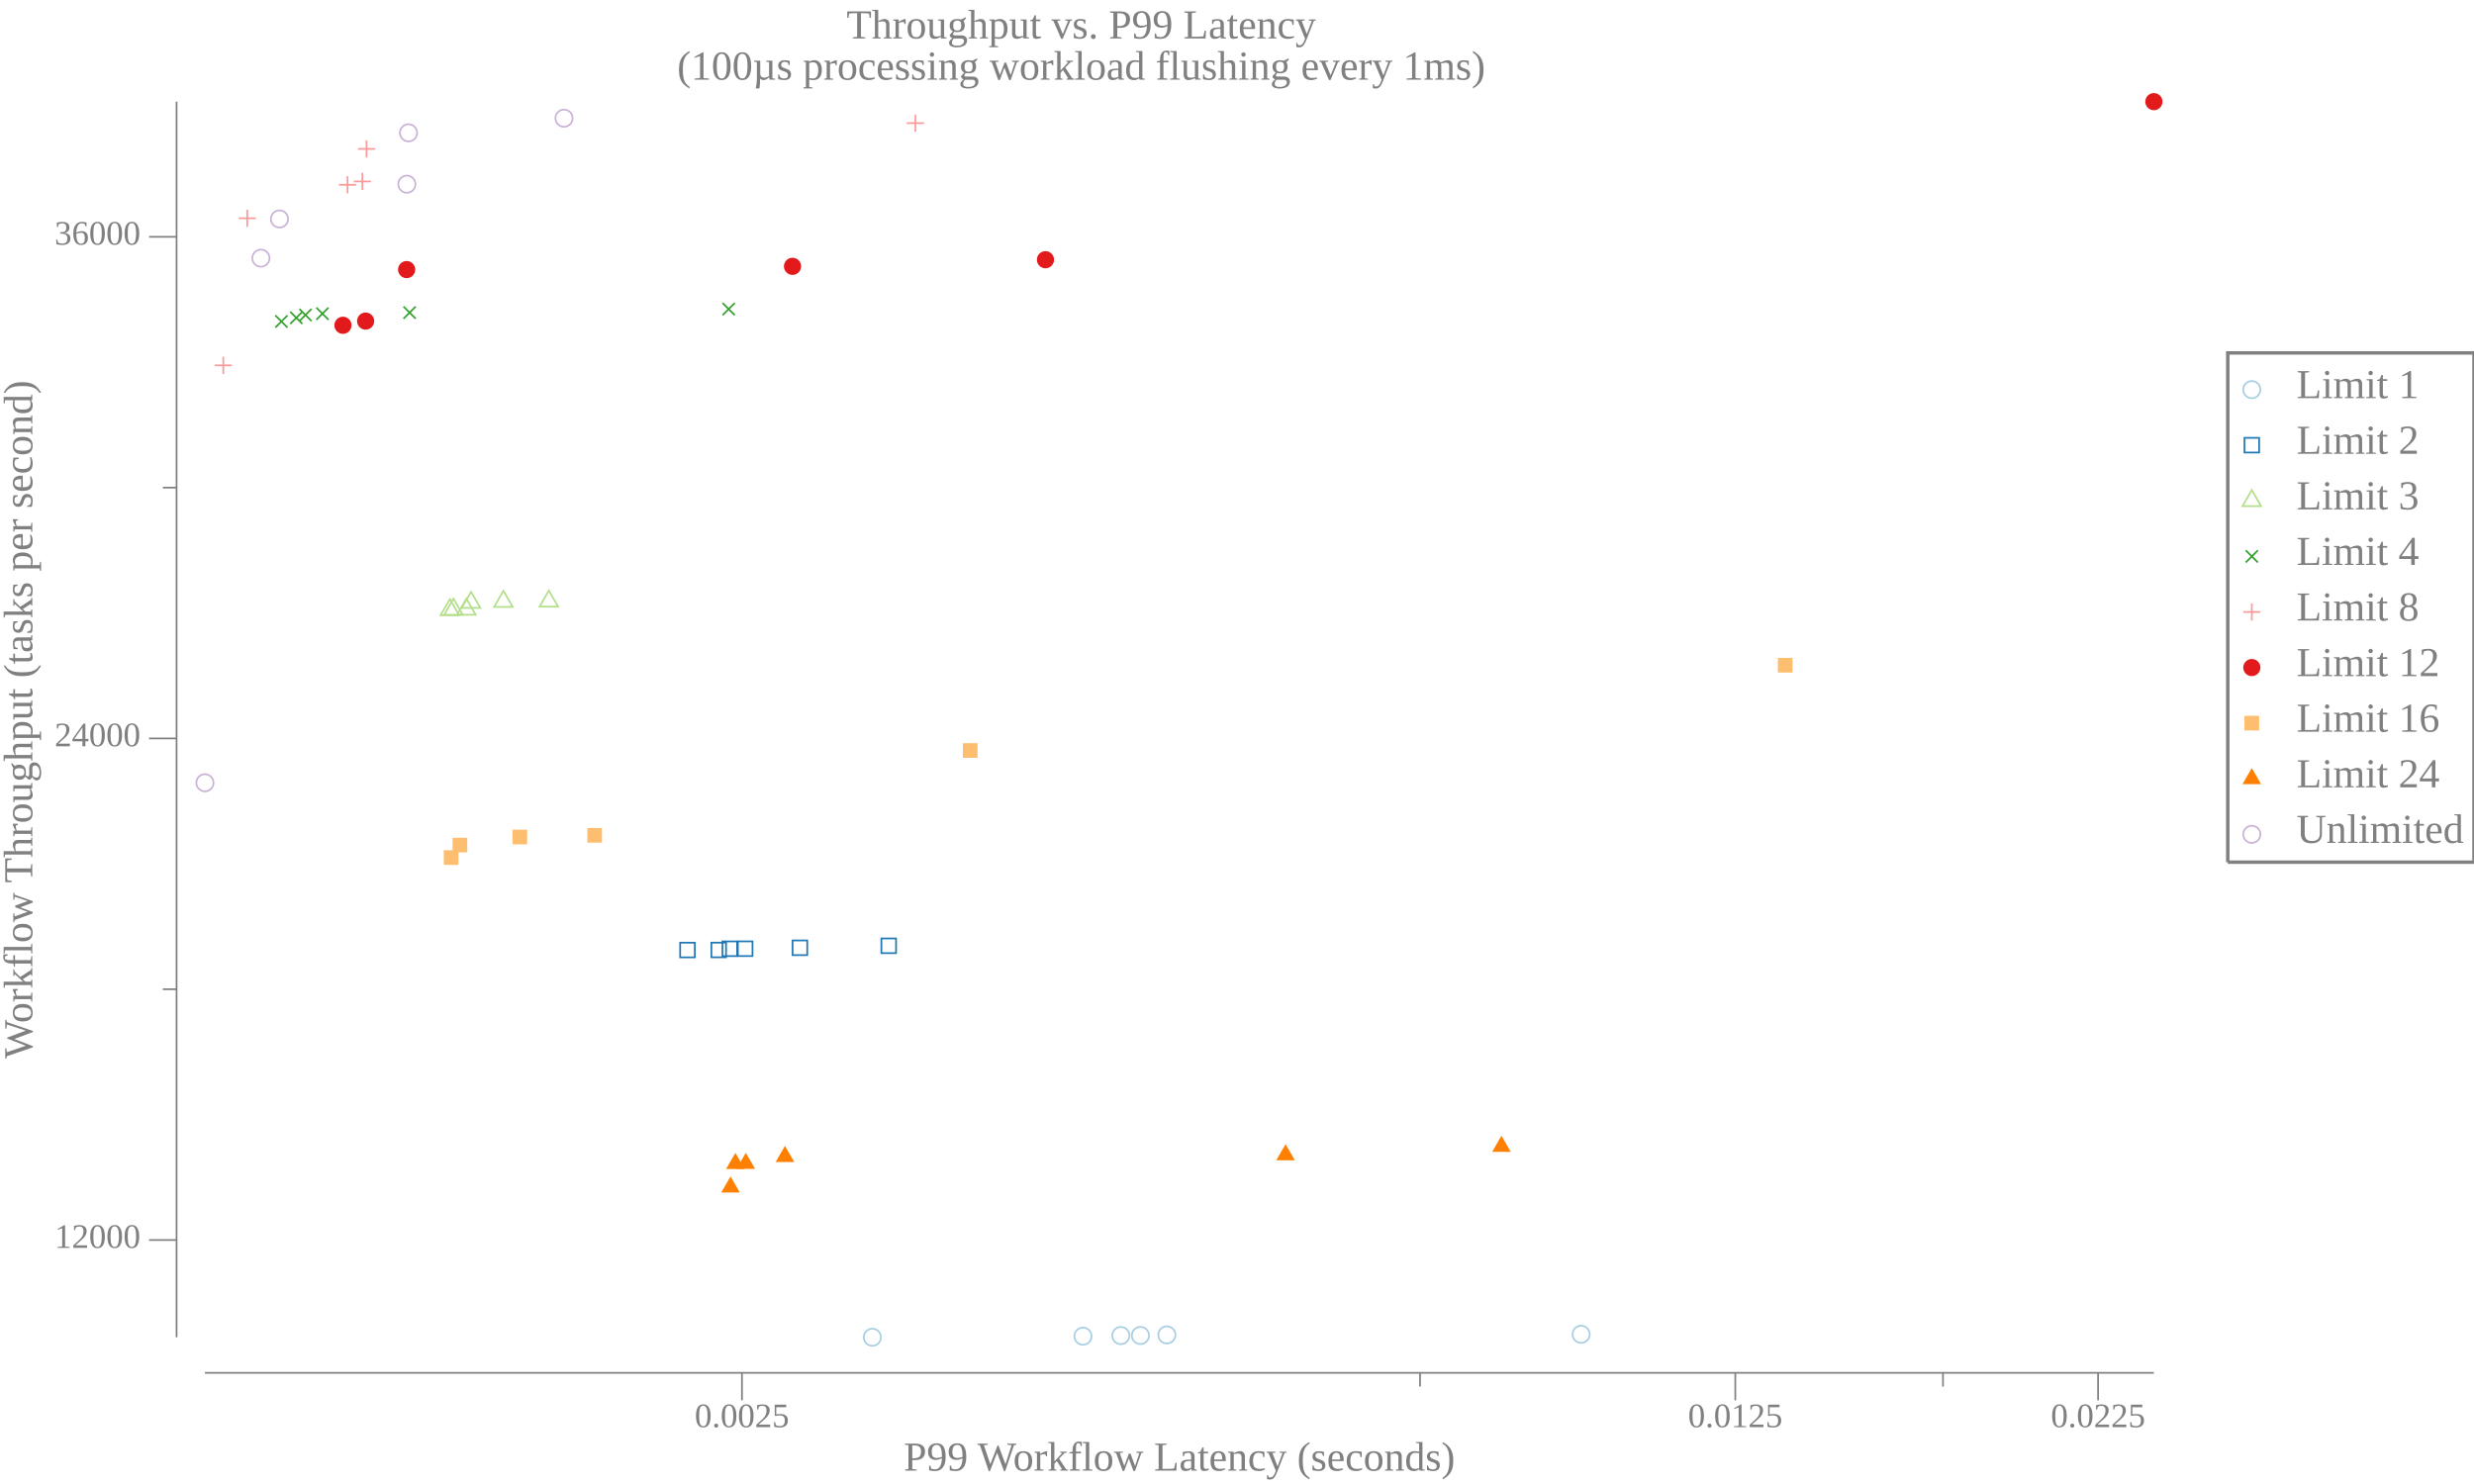
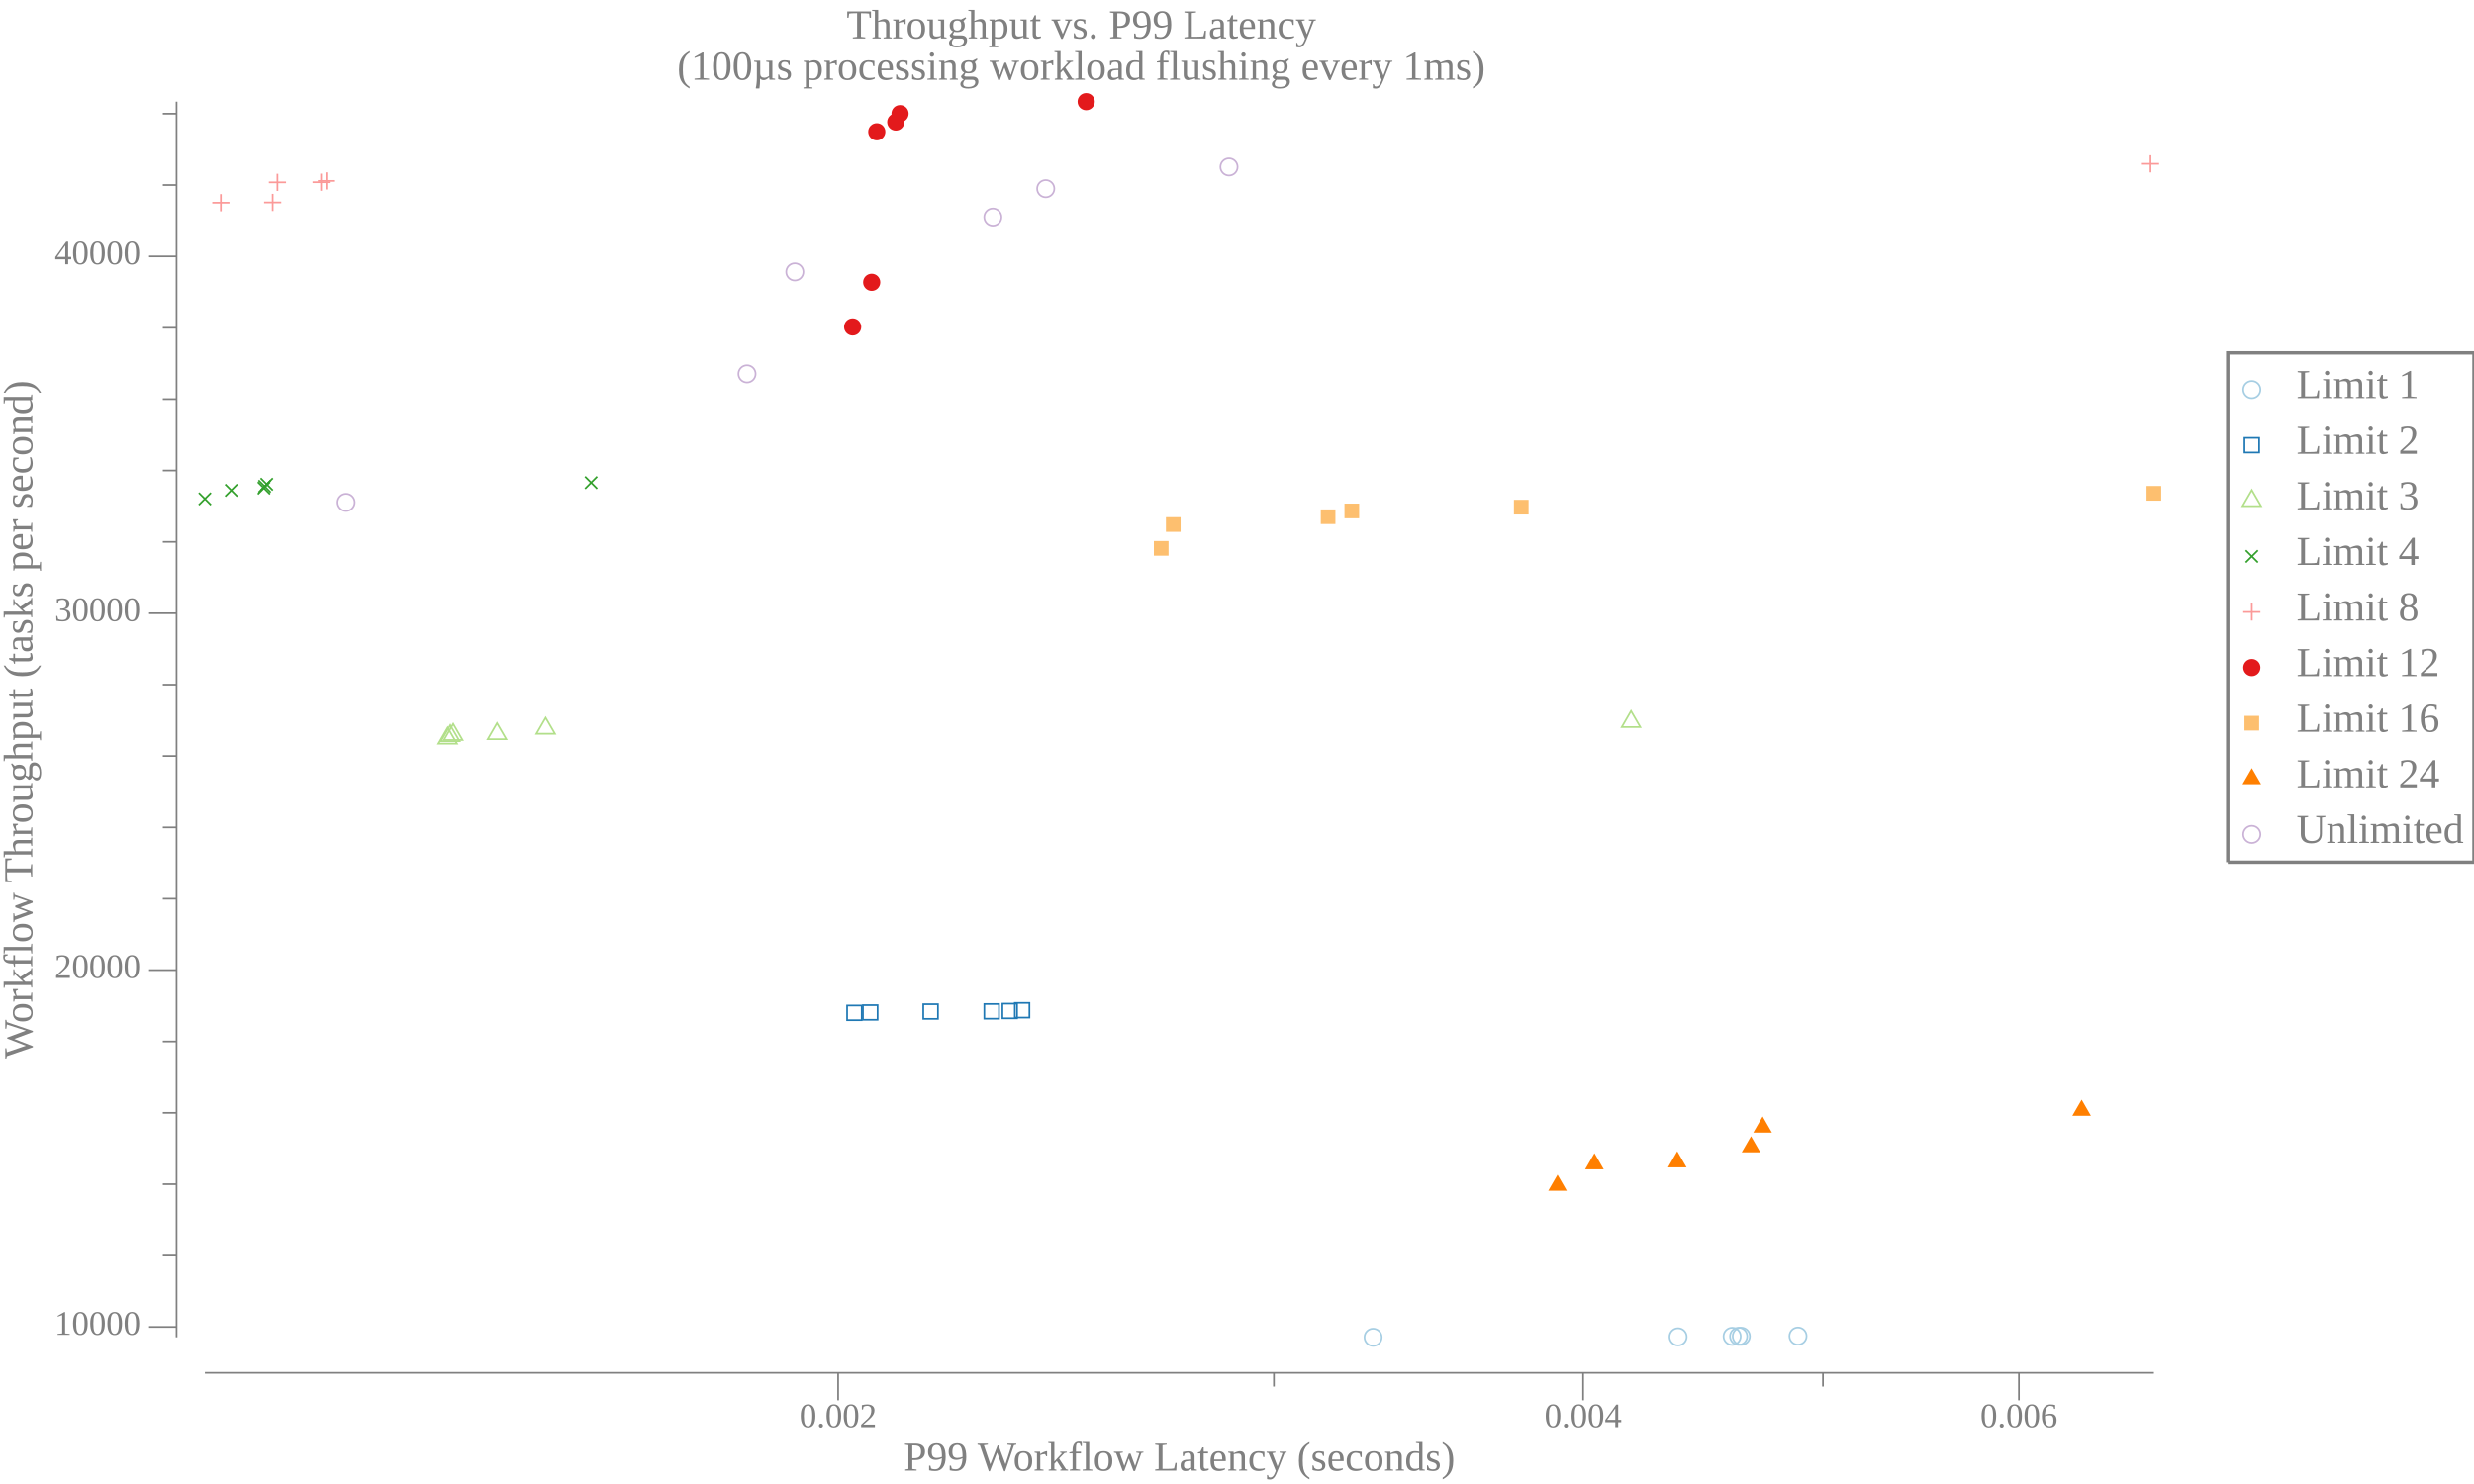
<svg xmlns="http://www.w3.org/2000/svg" width="720pt" height="432pt" viewBox="0 0 720 432">
  <g transform="scale(1, -1) translate(0, -432)">
    <path d="M657.84,318.58A2.5,2.5 0 1 1 652.84,318.58A2.5,2.5 0 1 1 657.84,318.58Z" style="fill:none;stroke:#A6CEE3;stroke-width:0.5" />
    <text x="668.34" y="-316.1" transform="scale(1, -1)" style="font-family:Liberation Serif;font-variant:normal;font-weight:normal;font-style:normal;font-size:12px;fill:#808080">Limit 1</text>
    <path d="M653.2,300.27L657.47,300.27L657.47,304.54L653.2,304.54Z" style="fill:none;stroke:#1F78B4;stroke-width:0.5" />
    <text x="668.34" y="-299.91" transform="scale(1, -1)" style="font-family:Liberation Serif;font-variant:normal;font-weight:normal;font-style:normal;font-size:12px;fill:#808080">Limit 2</text>
    <path d="M655.34,289.34L652.63,284.66L658.04,284.66Z" style="fill:none;stroke:#B2DF8A;stroke-width:0.5" />
    <text x="668.34" y="-283.73" transform="scale(1, -1)" style="font-family:Liberation Serif;font-variant:normal;font-weight:normal;font-style:normal;font-size:12px;fill:#808080">Limit 3</text>
    <path d="M653.57,268.27L657.11,271.8" style="fill:none;stroke:#33A02C;stroke-width:0.5" />
    <path d="M653.57,271.8L657.11,268.27" style="fill:none;stroke:#33A02C;stroke-width:0.5" />
    <text x="668.34" y="-267.55" transform="scale(1, -1)" style="font-family:Liberation Serif;font-variant:normal;font-weight:normal;font-style:normal;font-size:12px;fill:#808080">Limit 4</text>
    <path d="M655.34,256.35L655.34,251.35" style="fill:none;stroke:#FB9A99;stroke-width:0.5" />
    <path d="M652.84,253.85L657.84,253.85" style="fill:none;stroke:#FB9A99;stroke-width:0.5" />
    <text x="668.34" y="-251.36" transform="scale(1, -1)" style="font-family:Liberation Serif;font-variant:normal;font-weight:normal;font-style:normal;font-size:12px;fill:#808080">Limit 8</text>
    <path d="M657.84,237.67A2.5,2.5 0 1 1 652.84,237.67A2.5,2.5 0 1 1 657.84,237.67Z" style="fill:#E31A1C" />
    <text x="668.34" y="-235.18" transform="scale(1, -1)" style="font-family:Liberation Serif;font-variant:normal;font-weight:normal;font-style:normal;font-size:12px;fill:#808080">Limit 12</text>
    <path d="M653.2,219.35L657.47,219.35L657.47,223.62L653.2,223.62Z" style="fill:#FDBF6F" />
    <text x="668.34" y="-219" transform="scale(1, -1)" style="font-family:Liberation Serif;font-variant:normal;font-weight:normal;font-style:normal;font-size:12px;fill:#808080">Limit 16</text>
    <path d="M655.34,208.42L652.63,203.74L658.04,203.74Z" style="fill:#FF7F00" />
    <text x="668.34" y="-202.81" transform="scale(1, -1)" style="font-family:Liberation Serif;font-variant:normal;font-weight:normal;font-style:normal;font-size:12px;fill:#808080">Limit 24</text>
    <path d="M657.84,189.12A2.5,2.5 0 1 1 652.84,189.12A2.5,2.5 0 1 1 657.84,189.12Z" style="fill:none;stroke:#CAB2D6;stroke-width:0.5" />
    <text x="668.34" y="-186.63" transform="scale(1, -1)" style="font-family:Liberation Serif;font-variant:normal;font-weight:normal;font-style:normal;font-size:12px;fill:#808080">Unlimited</text>
    <path d="M648.34,181.02L648.34,329.27L720,329.27L720,181.02L648.34,181.02" style="fill:none;stroke:#808080" />
    <path d="M0,0L629.34,0L629.34,432L0,432Z" style="fill:#-8000000000000000-8000000000000000-8000000000000000;fill-opacity:0" />
    <text x="246.35" y="-420.81" transform="scale(1, -1)" style="font-family:Liberation Serif;font-variant:normal;font-weight:normal;font-style:normal;font-size:12px;fill:#808080">Throughput vs. P99 Latency</text>
    <text x="197.07" y="-408.81" transform="scale(1, -1)" style="font-family:Liberation Serif;font-variant:normal;font-weight:normal;font-style:normal;font-size:12px;fill:#808080">(100µs processing workload flushing every 1ms)</text>
    <text x="263.02" y="-3.902" transform="scale(1, -1)" style="font-family:Liberation Serif;font-variant:normal;font-weight:normal;font-style:normal;font-size:12px;fill:#808080">P99 Workflow Latency (seconds)</text>
-     <text x="202.18" y="-16.541" transform="scale(1, -1)" style="font-family:Liberation Serif;font-variant:normal;font-weight:normal;font-style:normal;font-size:10px;fill:#808080">0.0025</text>
-     <text x="491.27" y="-16.541" transform="scale(1, -1)" style="font-family:Liberation Serif;font-variant:normal;font-weight:normal;font-style:normal;font-size:10px;fill:#808080">0.0125</text>
-     <text x="596.85" y="-16.541" transform="scale(1, -1)" style="font-family:Liberation Serif;font-variant:normal;font-weight:normal;font-style:normal;font-size:10px;fill:#808080">0.0225</text>
-     <path d="M215.93,24.363L215.93,32.363" style="fill:none;stroke:#808080;stroke-width:0.5" />
-     <path d="M505.02,24.363L505.02,32.363" style="fill:none;stroke:#808080;stroke-width:0.5" />
-     <path d="M610.6,24.363L610.6,32.363" style="fill:none;stroke:#808080;stroke-width:0.5" />
-     <path d="M413.27,28.363L413.27,32.363" style="fill:none;stroke:#808080;stroke-width:0.5" />
-     <path d="M565.46,28.363L565.46,32.363" style="fill:none;stroke:#808080;stroke-width:0.5" />
+     <text x="232.67" y="-16.541" transform="scale(1, -1)" style="font-family:Liberation Serif;font-variant:normal;font-weight:normal;font-style:normal;font-size:10px;fill:#808080">0.002</text>
+     <text x="449.48" y="-16.541" transform="scale(1, -1)" style="font-family:Liberation Serif;font-variant:normal;font-weight:normal;font-style:normal;font-size:10px;fill:#808080">0.004</text>
+     <text x="576.31" y="-16.541" transform="scale(1, -1)" style="font-family:Liberation Serif;font-variant:normal;font-weight:normal;font-style:normal;font-size:10px;fill:#808080">0.006</text>
+     <path d="M243.92,24.363L243.92,32.363" style="fill:none;stroke:#808080;stroke-width:0.5" />
+     <path d="M460.73,24.363L460.73,32.363" style="fill:none;stroke:#808080;stroke-width:0.5" />
+     <path d="M587.56,24.363L587.56,32.363" style="fill:none;stroke:#808080;stroke-width:0.5" />
+     <path d="M370.75,28.363L370.75,32.363" style="fill:none;stroke:#808080;stroke-width:0.5" />
+     <path d="M530.53,28.363L530.53,32.363" style="fill:none;stroke:#808080;stroke-width:0.5" />
    <path d="M59.635,32.363L626.84,32.363" style="fill:none;stroke:#808080;stroke-width:0.5" />
    <g transform="rotate(90)">
      <text x="123.84" y="9.387" transform="scale(1, -1)" style="font-family:Liberation Serif;font-variant:normal;font-weight:normal;font-style:normal;font-size:12px;fill:#808080">Workflow Throughput (tasks per second)</text>
    </g>
-     <text x="15.885" y="-68.739" transform="scale(1, -1)" style="font-family:Liberation Serif;font-variant:normal;font-weight:normal;font-style:normal;font-size:10px;fill:#808080">12000</text>
-     <text x="15.885" y="-214.76" transform="scale(1, -1)" style="font-family:Liberation Serif;font-variant:normal;font-weight:normal;font-style:normal;font-size:10px;fill:#808080">24000</text>
-     <text x="15.885" y="-360.78" transform="scale(1, -1)" style="font-family:Liberation Serif;font-variant:normal;font-weight:normal;font-style:normal;font-size:10px;fill:#808080">36000</text>
-     <path d="M43.385,71.024L51.385,71.024" style="fill:none;stroke:#808080;stroke-width:0.5" />
-     <path d="M43.385,217.04L51.385,217.04" style="fill:none;stroke:#808080;stroke-width:0.5" />
-     <path d="M43.385,363.06L51.385,363.06" style="fill:none;stroke:#808080;stroke-width:0.5" />
-     <path d="M47.385,144.03L51.385,144.03" style="fill:none;stroke:#808080;stroke-width:0.5" />
-     <path d="M47.385,290.05L51.385,290.05" style="fill:none;stroke:#808080;stroke-width:0.5" />
+     <text x="15.885" y="-43.436" transform="scale(1, -1)" style="font-family:Liberation Serif;font-variant:normal;font-weight:normal;font-style:normal;font-size:10px;fill:#808080">10000</text>
+     <text x="15.885" y="-147.32" transform="scale(1, -1)" style="font-family:Liberation Serif;font-variant:normal;font-weight:normal;font-style:normal;font-size:10px;fill:#808080">20000</text>
+     <text x="15.885" y="-251.2" transform="scale(1, -1)" style="font-family:Liberation Serif;font-variant:normal;font-weight:normal;font-style:normal;font-size:10px;fill:#808080">30000</text>
+     <text x="15.885" y="-355.07" transform="scale(1, -1)" style="font-family:Liberation Serif;font-variant:normal;font-weight:normal;font-style:normal;font-size:10px;fill:#808080">40000</text>
+     <path d="M43.385,45.721L51.385,45.721" style="fill:none;stroke:#808080;stroke-width:0.5" />
+     <path d="M43.385,149.6L51.385,149.6" style="fill:none;stroke:#808080;stroke-width:0.5" />
+     <path d="M43.385,253.48L51.385,253.48" style="fill:none;stroke:#808080;stroke-width:0.5" />
+     <path d="M43.385,357.36L51.385,357.36" style="fill:none;stroke:#808080;stroke-width:0.5" />
+     <path d="M47.385,66.497L51.385,66.497" style="fill:none;stroke:#808080;stroke-width:0.5" />
+     <path d="M47.385,87.273L51.385,87.273" style="fill:none;stroke:#808080;stroke-width:0.5" />
+     <path d="M47.385,108.05L51.385,108.05" style="fill:none;stroke:#808080;stroke-width:0.5" />
+     <path d="M47.385,128.82L51.385,128.82" style="fill:none;stroke:#808080;stroke-width:0.5" />
+     <path d="M47.385,170.38L51.385,170.38" style="fill:none;stroke:#808080;stroke-width:0.5" />
+     <path d="M47.385,191.15L51.385,191.15" style="fill:none;stroke:#808080;stroke-width:0.5" />
+     <path d="M47.385,211.93L51.385,211.93" style="fill:none;stroke:#808080;stroke-width:0.5" />
+     <path d="M47.385,232.7L51.385,232.7" style="fill:none;stroke:#808080;stroke-width:0.5" />
+     <path d="M47.385,274.26L51.385,274.26" style="fill:none;stroke:#808080;stroke-width:0.5" />
+     <path d="M47.385,295.03L51.385,295.03" style="fill:none;stroke:#808080;stroke-width:0.5" />
+     <path d="M47.385,315.81L51.385,315.81" style="fill:none;stroke:#808080;stroke-width:0.5" />
+     <path d="M47.385,336.58L51.385,336.58" style="fill:none;stroke:#808080;stroke-width:0.5" />
+     <path d="M47.385,378.14L51.385,378.14" style="fill:none;stroke:#808080;stroke-width:0.5" />
+     <path d="M47.385,398.91L51.385,398.91" style="fill:none;stroke:#808080;stroke-width:0.5" />
    <path d="M51.385,42.709L51.385,402.41" style="fill:none;stroke:#808080;stroke-width:0.5" />
-     <path d="M256.38,42.709A2.5,2.5 0 1 1 251.38,42.709A2.5,2.5 0 1 1 256.38,42.709Z" style="fill:none;stroke:#A6CEE3;stroke-width:0.5" />
-     <path d="M317.68,43.025A2.5,2.5 0 1 1 312.68,43.025A2.5,2.5 0 1 1 317.68,43.025Z" style="fill:none;stroke:#A6CEE3;stroke-width:0.5" />
-     <path d="M328.69,43.208A2.5,2.5 0 1 1 323.69,43.208A2.5,2.5 0 1 1 328.69,43.208Z" style="fill:none;stroke:#A6CEE3;stroke-width:0.5" />
-     <path d="M334.39,43.232A2.5,2.5 0 1 1 329.39,43.232A2.5,2.5 0 1 1 334.39,43.232Z" style="fill:none;stroke:#A6CEE3;stroke-width:0.5" />
-     <path d="M342.09,43.403A2.5,2.5 0 1 1 337.09,43.403A2.5,2.5 0 1 1 342.09,43.403Z" style="fill:none;stroke:#A6CEE3;stroke-width:0.5" />
-     <path d="M462.65,43.573A2.5,2.5 0 1 1 457.65,43.573A2.5,2.5 0 1 1 462.65,43.573Z" style="fill:none;stroke:#A6CEE3;stroke-width:0.5" />
-     <path d="M197.94,153.31L202.21,153.31L202.21,157.58L197.94,157.58Z" style="fill:none;stroke:#1F78B4;stroke-width:0.5" />
-     <path d="M207.03,153.33L211.3,153.33L211.3,157.59L207.03,157.59Z" style="fill:none;stroke:#1F78B4;stroke-width:0.5" />
-     <path d="M210.25,153.68L214.52,153.68L214.52,157.95L210.25,157.95Z" style="fill:none;stroke:#1F78B4;stroke-width:0.5" />
-     <path d="M214.74,153.69L219,153.69L219,157.96L214.74,157.96Z" style="fill:none;stroke:#1F78B4;stroke-width:0.5" />
-     <path d="M230.66,153.96L234.93,153.96L234.93,158.23L230.66,158.23Z" style="fill:none;stroke:#1F78B4;stroke-width:0.5" />
-     <path d="M256.51,154.54L260.78,154.54L260.78,158.81L256.51,158.81Z" style="fill:none;stroke:#1F78B4;stroke-width:0.5" />
-     <path d="M130.93,257.58L128.22,252.9L133.63,252.9Z" style="fill:none;stroke:#B2DF8A;stroke-width:0.5" />
-     <path d="M131.97,257.72L129.27,253.03L134.68,253.03Z" style="fill:none;stroke:#B2DF8A;stroke-width:0.5" />
-     <path d="M135.74,257.73L133.03,253.04L138.44,253.04Z" style="fill:none;stroke:#B2DF8A;stroke-width:0.5" />
-     <path d="M137.08,259.71L134.38,255.03L139.79,255.03Z" style="fill:none;stroke:#B2DF8A;stroke-width:0.5" />
-     <path d="M146.5,260.01L143.79,255.32L149.21,255.32Z" style="fill:none;stroke:#B2DF8A;stroke-width:0.5" />
-     <path d="M159.73,260.08L157.03,255.39L162.44,255.39Z" style="fill:none;stroke:#B2DF8A;stroke-width:0.5" />
-     <path d="M80.132,336.65L83.668,340.19" style="fill:none;stroke:#33A02C;stroke-width:0.5" />
-     <path d="M80.132,340.19L83.668,336.65" style="fill:none;stroke:#33A02C;stroke-width:0.5" />
-     <path d="M84.468,337.71L88.004,341.25" style="fill:none;stroke:#33A02C;stroke-width:0.5" />
-     <path d="M84.468,341.25L88.004,337.71" style="fill:none;stroke:#33A02C;stroke-width:0.5" />
-     <path d="M87.131,338.54L90.666,342.07" style="fill:none;stroke:#33A02C;stroke-width:0.5" />
-     <path d="M87.131,342.07L90.666,338.54" style="fill:none;stroke:#33A02C;stroke-width:0.5" />
-     <path d="M92.068,338.92L95.604,342.45" style="fill:none;stroke:#33A02C;stroke-width:0.5" />
-     <path d="M92.068,342.45L95.604,338.92" style="fill:none;stroke:#33A02C;stroke-width:0.5" />
-     <path d="M117.43,339.23L120.97,342.77" style="fill:none;stroke:#33A02C;stroke-width:0.5" />
-     <path d="M117.43,342.77L120.97,339.23" style="fill:none;stroke:#33A02C;stroke-width:0.5" />
-     <path d="M210.29,340.25L213.83,343.79" style="fill:none;stroke:#33A02C;stroke-width:0.5" />
-     <path d="M210.29,343.79L213.83,340.25" style="fill:none;stroke:#33A02C;stroke-width:0.5" />
-     <path d="M64.982,328.14L64.982,323.14" style="fill:none;stroke:#FB9A99;stroke-width:0.5" />
-     <path d="M62.482,325.64L67.482,325.64" style="fill:none;stroke:#FB9A99;stroke-width:0.5" />
-     <path d="M71.958,370.96L71.958,365.96" style="fill:none;stroke:#FB9A99;stroke-width:0.5" />
-     <path d="M69.458,368.46L74.458,368.46" style="fill:none;stroke:#FB9A99;stroke-width:0.5" />
-     <path d="M101.14,380.71L101.14,375.71" style="fill:none;stroke:#FB9A99;stroke-width:0.5" />
-     <path d="M98.644,378.21L103.64,378.21" style="fill:none;stroke:#FB9A99;stroke-width:0.5" />
-     <path d="M105.46,381.67L105.46,376.67" style="fill:none;stroke:#FB9A99;stroke-width:0.5" />
-     <path d="M102.96,379.17L107.96,379.17" style="fill:none;stroke:#FB9A99;stroke-width:0.5" />
-     <path d="M106.67,391.15L106.67,386.15" style="fill:none;stroke:#FB9A99;stroke-width:0.5" />
-     <path d="M104.17,388.65L109.17,388.65" style="fill:none;stroke:#FB9A99;stroke-width:0.5" />
-     <path d="M266.39,398.65L266.39,393.65" style="fill:none;stroke:#FB9A99;stroke-width:0.5" />
-     <path d="M263.89,396.15L268.89,396.15" style="fill:none;stroke:#FB9A99;stroke-width:0.5" />
-     <path d="M102.31,337.31A2.5,2.5 0 1 1 97.31,337.31A2.5,2.5 0 1 1 102.31,337.31Z" style="fill:#E31A1C" />
-     <path d="M108.91,338.53A2.5,2.5 0 1 1 103.91,338.53A2.5,2.5 0 1 1 108.91,338.53Z" style="fill:#E31A1C" />
-     <path d="M120.84,353.52A2.5,2.5 0 1 1 115.84,353.52A2.5,2.5 0 1 1 120.84,353.52Z" style="fill:#E31A1C" />
-     <path d="M233.14,354.47A2.5,2.5 0 1 1 228.14,354.47A2.5,2.5 0 1 1 233.14,354.47Z" style="fill:#E31A1C" />
-     <path d="M306.76,356.39A2.5,2.5 0 1 1 301.76,356.39A2.5,2.5 0 1 1 306.76,356.39Z" style="fill:#E31A1C" />
-     <path d="M629.34,402.41A2.5,2.5 0 1 1 624.34,402.41A2.5,2.5 0 1 1 629.34,402.41Z" style="fill:#E31A1C" />
-     <path d="M129.15,180.23L133.42,180.23L133.42,184.5L129.15,184.5Z" style="fill:#FDBF6F" />
-     <path d="M131.71,183.86L135.98,183.86L135.98,188.12L131.71,188.12Z" style="fill:#FDBF6F" />
-     <path d="M149.14,186.2L153.41,186.2L153.41,190.47L149.14,190.47Z" style="fill:#FDBF6F" />
-     <path d="M170.92,186.7L175.19,186.7L175.19,190.97L170.92,190.97Z" style="fill:#FDBF6F" />
-     <path d="M280.22,211.39L284.49,211.39L284.49,215.66L280.22,215.66Z" style="fill:#FDBF6F" />
-     <path d="M517.41,236.21L521.68,236.21L521.68,240.48L517.41,240.48Z" style="fill:#FDBF6F" />
-     <path d="M212.61,89.542L209.9,84.855L215.31,84.855Z" style="fill:#FF7F00" />
-     <path d="M214.02,96.393L211.31,91.705L216.72,91.705Z" style="fill:#FF7F00" />
-     <path d="M217.05,96.417L214.34,91.73L219.76,91.73Z" style="fill:#FF7F00" />
-     <path d="M228.44,98.425L225.73,93.737L231.15,93.737Z" style="fill:#FF7F00" />
-     <path d="M374.13,98.924L371.43,94.236L376.84,94.236Z" style="fill:#FF7F00" />
-     <path d="M436.96,101.38L434.26,96.694L439.67,96.694Z" style="fill:#FF7F00" />
-     <path d="M62.135,204.13A2.5,2.5 0 1 1 57.135,204.13A2.5,2.5 0 1 1 62.135,204.13Z" style="fill:none;stroke:#CAB2D6;stroke-width:0.5" />
-     <path d="M78.437,356.85A2.5,2.5 0 1 1 73.437,356.85A2.5,2.5 0 1 1 78.437,356.85Z" style="fill:none;stroke:#CAB2D6;stroke-width:0.5" />
-     <path d="M83.845,368.26A2.5,2.5 0 1 1 78.845,368.26A2.5,2.5 0 1 1 83.845,368.26Z" style="fill:none;stroke:#CAB2D6;stroke-width:0.5" />
-     <path d="M120.91,378.38A2.5,2.5 0 1 1 115.91,378.38A2.5,2.5 0 1 1 120.91,378.38Z" style="fill:none;stroke:#CAB2D6;stroke-width:0.5" />
-     <path d="M121.39,393.33A2.5,2.5 0 1 1 116.39,393.33A2.5,2.5 0 1 1 121.39,393.33Z" style="fill:none;stroke:#CAB2D6;stroke-width:0.5" />
-     <path d="M166.64,397.59A2.5,2.5 0 1 1 161.64,397.59A2.5,2.5 0 1 1 166.64,397.59Z" style="fill:none;stroke:#CAB2D6;stroke-width:0.5" />
+     <path d="M402.11,42.709A2.5,2.5 0 1 1 397.11,42.709A2.5,2.5 0 1 1 402.11,42.709Z" style="fill:none;stroke:#A6CEE3;stroke-width:0.5" />
+     <path d="M490.86,42.844A2.5,2.5 0 1 1 485.86,42.844A2.5,2.5 0 1 1 490.86,42.844Z" style="fill:none;stroke:#A6CEE3;stroke-width:0.5" />
+     <path d="M506.6,42.989A2.5,2.5 0 1 1 501.6,42.989A2.5,2.5 0 1 1 506.6,42.989Z" style="fill:none;stroke:#A6CEE3;stroke-width:0.5" />
+     <path d="M508.49,43A2.5,2.5 0 1 1 503.49,43A2.5,2.5 0 1 1 508.49,43Z" style="fill:none;stroke:#A6CEE3;stroke-width:0.5" />
+     <path d="M509.27,43.01A2.5,2.5 0 1 1 504.27,43.01A2.5,2.5 0 1 1 509.27,43.01Z" style="fill:none;stroke:#A6CEE3;stroke-width:0.5" />
+     <path d="M525.76,43.062A2.5,2.5 0 1 1 520.76,43.062A2.5,2.5 0 1 1 525.76,43.062Z" style="fill:none;stroke:#A6CEE3;stroke-width:0.5" />
+     <path d="M246.53,135.02L250.79,135.02L250.79,139.29L246.53,139.29Z" style="fill:none;stroke:#1F78B4;stroke-width:0.5" />
+     <path d="M251.14,135.14L255.41,135.14L255.41,139.4L251.14,139.4Z" style="fill:none;stroke:#1F78B4;stroke-width:0.5" />
+     <path d="M268.7,135.41L272.97,135.41L272.97,139.67L268.7,139.67Z" style="fill:none;stroke:#1F78B4;stroke-width:0.5" />
+     <path d="M286.47,135.46L290.73,135.46L290.73,139.73L286.47,139.73Z" style="fill:none;stroke:#1F78B4;stroke-width:0.5" />
+     <path d="M291.73,135.56L295.99,135.56L295.99,139.83L291.73,139.83Z" style="fill:none;stroke:#1F78B4;stroke-width:0.5" />
+     <path d="M295.33,135.78L299.59,135.78L299.59,140.05L295.33,140.05Z" style="fill:none;stroke:#1F78B4;stroke-width:0.5" />
+     <path d="M130.29,220.22L127.59,215.53L133,215.53Z" style="fill:none;stroke:#B2DF8A;stroke-width:0.5" />
+     <path d="M131.05,220.93L128.34,216.25L133.76,216.25Z" style="fill:none;stroke:#B2DF8A;stroke-width:0.5" />
+     <path d="M131.91,221.29L129.21,216.6L134.62,216.6Z" style="fill:none;stroke:#B2DF8A;stroke-width:0.5" />
+     <path d="M144.64,221.51L141.94,216.83L147.35,216.83Z" style="fill:none;stroke:#B2DF8A;stroke-width:0.5" />
+     <path d="M158.81,223.09L156.11,218.41L161.52,218.41Z" style="fill:none;stroke:#B2DF8A;stroke-width:0.5" />
+     <path d="M474.67,225.04L471.97,220.35L477.38,220.35Z" style="fill:none;stroke:#B2DF8A;stroke-width:0.5" />
+     <path d="M57.867,285L61.403,288.53" style="fill:none;stroke:#33A02C;stroke-width:0.5" />
+     <path d="M57.867,288.53L61.403,285" style="fill:none;stroke:#33A02C;stroke-width:0.5" />
+     <path d="M65.547,287.48L69.082,291.01" style="fill:none;stroke:#33A02C;stroke-width:0.5" />
+     <path d="M65.547,291.01L69.082,287.48" style="fill:none;stroke:#33A02C;stroke-width:0.5" />
+     <path d="M75.04,288.12L78.575,291.66" style="fill:none;stroke:#33A02C;stroke-width:0.5" />
+     <path d="M75.04,291.66L78.575,288.12" style="fill:none;stroke:#33A02C;stroke-width:0.5" />
+     <path d="M75.248,288.65L78.783,292.19" style="fill:none;stroke:#33A02C;stroke-width:0.5" />
+     <path d="M75.248,292.19L78.783,288.65" style="fill:none;stroke:#33A02C;stroke-width:0.5" />
+     <path d="M75.863,289.25L79.399,292.79" style="fill:none;stroke:#33A02C;stroke-width:0.5" />
+     <path d="M75.863,292.79L79.399,289.25" style="fill:none;stroke:#33A02C;stroke-width:0.5" />
+     <path d="M170.27,289.72L173.8,293.26" style="fill:none;stroke:#33A02C;stroke-width:0.5" />
+     <path d="M170.27,293.26L173.8,289.72" style="fill:none;stroke:#33A02C;stroke-width:0.5" />
+     <path d="M64.285,375.49L64.285,370.49" style="fill:none;stroke:#FB9A99;stroke-width:0.5" />
+     <path d="M61.785,372.99L66.785,372.99" style="fill:none;stroke:#FB9A99;stroke-width:0.5" />
+     <path d="M79.361,375.57L79.361,370.57" style="fill:none;stroke:#FB9A99;stroke-width:0.5" />
+     <path d="M76.861,373.07L81.861,373.07" style="fill:none;stroke:#FB9A99;stroke-width:0.5" />
+     <path d="M80.748,381.42L80.748,376.42" style="fill:none;stroke:#FB9A99;stroke-width:0.5" />
+     <path d="M78.248,378.92L83.248,378.92" style="fill:none;stroke:#FB9A99;stroke-width:0.5" />
+     <path d="M93.46,381.46L93.46,376.46" style="fill:none;stroke:#FB9A99;stroke-width:0.5" />
+     <path d="M90.96,378.96L95.96,378.96" style="fill:none;stroke:#FB9A99;stroke-width:0.5" />
+     <path d="M95.008,381.84L95.008,376.84" style="fill:none;stroke:#FB9A99;stroke-width:0.5" />
+     <path d="M92.508,379.34L97.508,379.34" style="fill:none;stroke:#FB9A99;stroke-width:0.5" />
+     <path d="M625.85,386.82L625.85,381.82" style="fill:none;stroke:#FB9A99;stroke-width:0.5" />
+     <path d="M623.35,384.32L628.35,384.32" style="fill:none;stroke:#FB9A99;stroke-width:0.5" />
+     <path d="M250.65,336.83A2.5,2.5 0 1 1 245.65,336.83A2.5,2.5 0 1 1 250.65,336.83Z" style="fill:#E31A1C" />
+     <path d="M256.19,349.82A2.5,2.5 0 1 1 251.19,349.82A2.5,2.5 0 1 1 256.19,349.82Z" style="fill:#E31A1C" />
+     <path d="M257.67,393.64A2.5,2.5 0 1 1 252.67,393.64A2.5,2.5 0 1 1 257.67,393.64Z" style="fill:#E31A1C" />
+     <path d="M263.2,396.48A2.5,2.5 0 1 1 258.2,396.48A2.5,2.5 0 1 1 263.2,396.48Z" style="fill:#E31A1C" />
+     <path d="M264.44,398.92A2.5,2.5 0 1 1 259.44,398.92A2.5,2.5 0 1 1 264.44,398.92Z" style="fill:#E31A1C" />
+     <path d="M318.61,402.41A2.5,2.5 0 1 1 313.61,402.41A2.5,2.5 0 1 1 318.61,402.41Z" style="fill:#E31A1C" />
+     <path d="M335.81,270.24L340.08,270.24L340.08,274.51L335.81,274.51Z" style="fill:#FDBF6F" />
+     <path d="M339.32,277.18L343.59,277.18L343.59,281.45L339.32,281.45Z" style="fill:#FDBF6F" />
+     <path d="M384.38,279.45L388.64,279.45L388.64,283.71L384.38,283.71Z" style="fill:#FDBF6F" />
+     <path d="M391.28,281.13L395.55,281.13L395.55,285.4L391.28,285.4Z" style="fill:#FDBF6F" />
+     <path d="M440.59,282.23L444.86,282.23L444.86,286.5L440.59,286.5Z" style="fill:#FDBF6F" />
+     <path d="M624.7,286.26L628.97,286.26L628.97,290.53L624.7,290.53Z" style="fill:#FDBF6F" />
+     <path d="M453.29,90.045L450.58,85.358L455.99,85.358Z" style="fill:#FF7F00" />
+     <path d="M464.03,96.299L461.32,91.611L466.73,91.611Z" style="fill:#FF7F00" />
+     <path d="M488.12,96.86L485.42,92.172L490.83,92.172Z" style="fill:#FF7F00" />
+     <path d="M509.6,101.24L506.89,96.556L512.3,96.556Z" style="fill:#FF7F00" />
+     <path d="M512.97,106.99L510.26,102.3L515.67,102.3Z" style="fill:#FF7F00" />
+     <path d="M605.81,111.89L603.1,107.2L608.51,107.2Z" style="fill:#FF7F00" />
+     <path d="M103.23,285.75A2.5,2.5 0 1 1 98.23,285.75A2.5,2.5 0 1 1 103.23,285.75Z" style="fill:none;stroke:#CAB2D6;stroke-width:0.5" />
+     <path d="M219.9,323.16A2.5,2.5 0 1 1 214.9,323.16A2.5,2.5 0 1 1 219.9,323.16Z" style="fill:none;stroke:#CAB2D6;stroke-width:0.5" />
+     <path d="M233.82,352.85A2.5,2.5 0 1 1 228.82,352.85A2.5,2.5 0 1 1 233.82,352.85Z" style="fill:none;stroke:#CAB2D6;stroke-width:0.5" />
+     <path d="M291.45,368.81A2.5,2.5 0 1 1 286.45,368.81A2.5,2.5 0 1 1 291.45,368.81Z" style="fill:none;stroke:#CAB2D6;stroke-width:0.5" />
+     <path d="M306.84,377.08A2.5,2.5 0 1 1 301.84,377.08A2.5,2.5 0 1 1 306.84,377.08Z" style="fill:none;stroke:#CAB2D6;stroke-width:0.5" />
+     <path d="M360.17,383.41A2.5,2.5 0 1 1 355.17,383.41A2.5,2.5 0 1 1 360.17,383.41Z" style="fill:none;stroke:#CAB2D6;stroke-width:0.5" />
  </g>
</svg>
